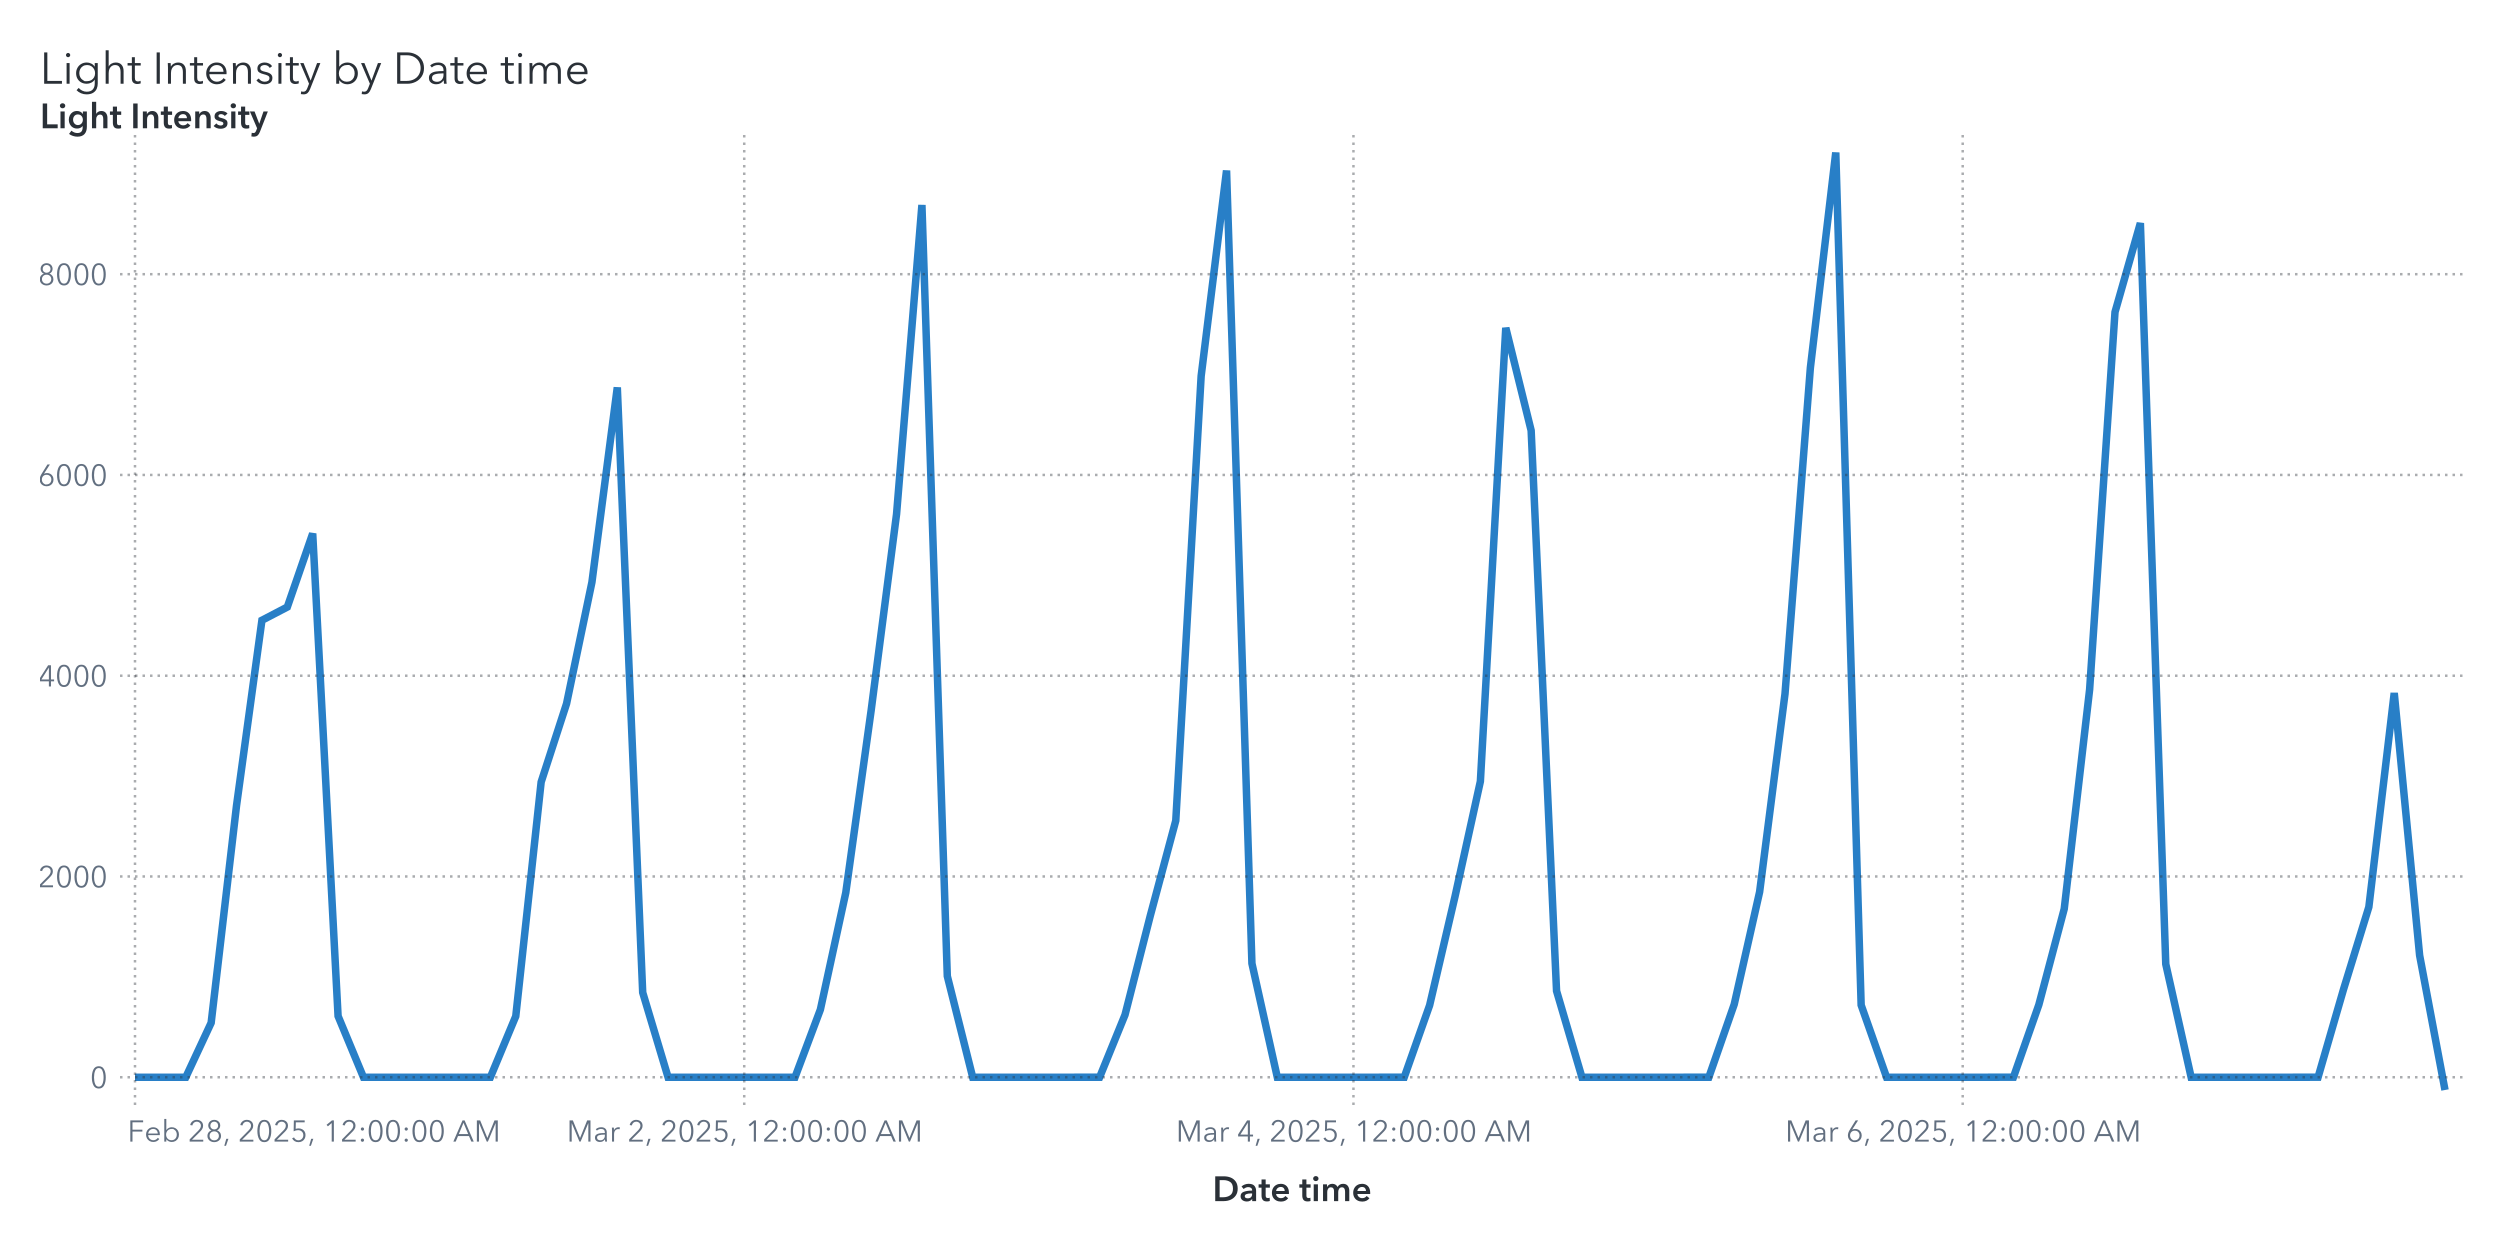
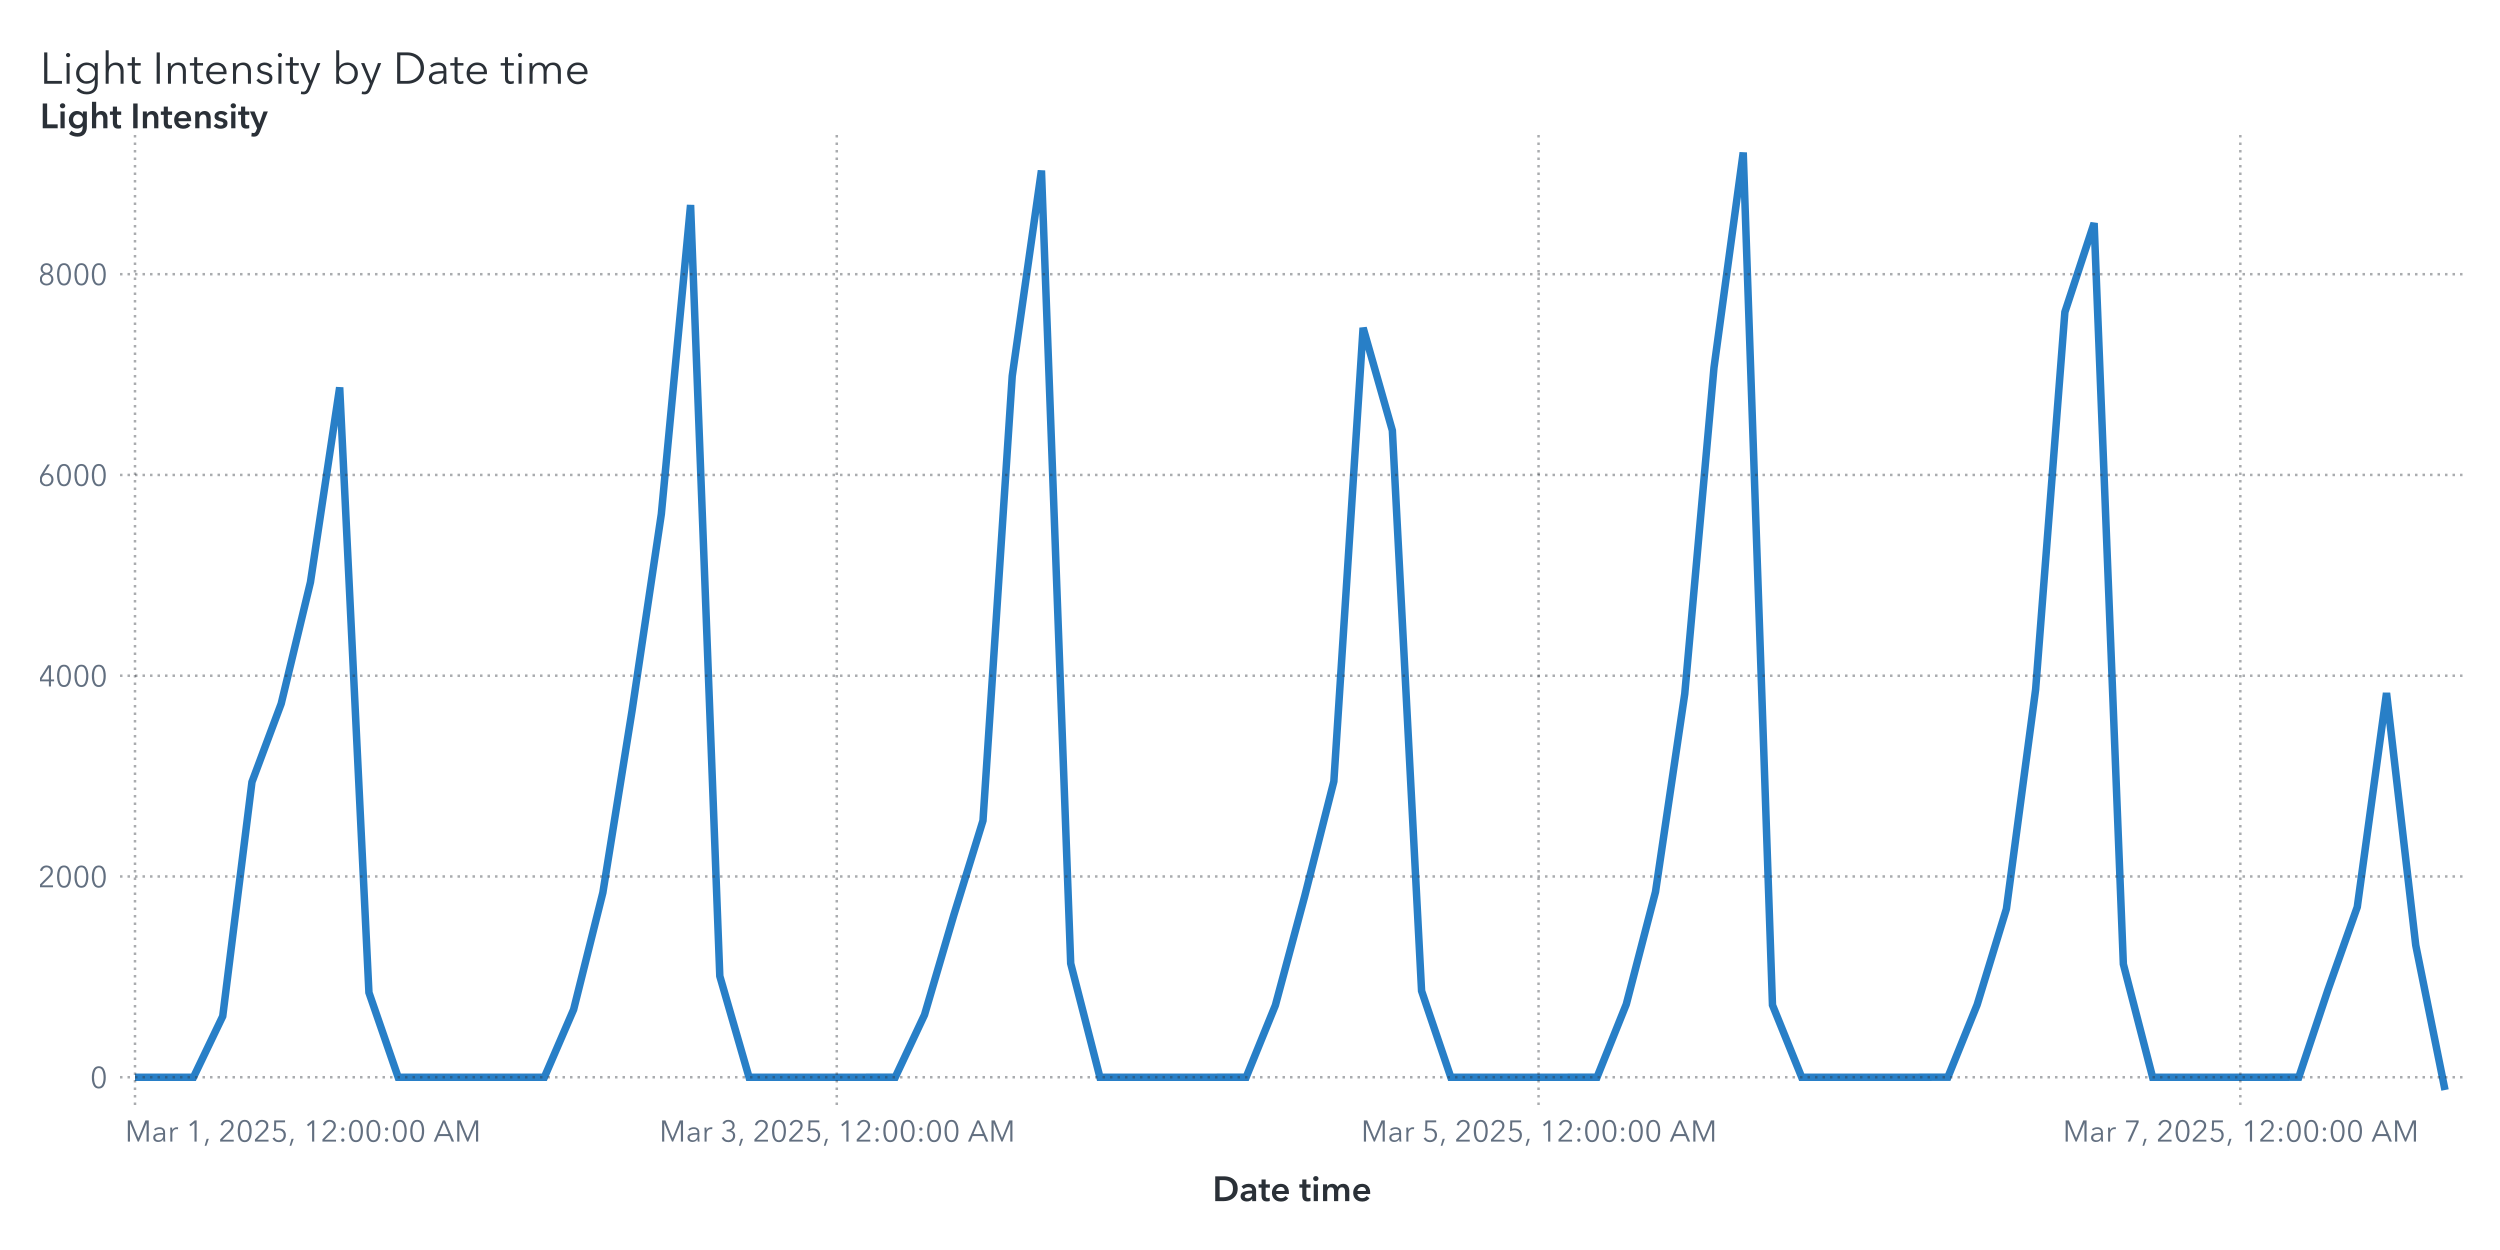
<svg xmlns="http://www.w3.org/2000/svg" xmlns:xlink="http://www.w3.org/1999/xlink" version="1.1" width="1000" height="500" viewBox="0 0 1000 500">
  <rect x="0" y="0" width="1000" height="500" fill="#ffffff">
</rect>
  <g>
    <rect x="0" y="0" rx="5" ry="5" width="1000.0" height="500.0" fill="#ffffff" opacity="0">
</rect>
    <rect x="0" y="0" rx="5" ry="5" width="1000.0" height="500.0" fill="#ffffff" opacity="0">
</rect>
    <rect x="0" y="0" rx="5" ry="5" width="1000.0" height="500.0" fill="#ffffff" opacity="0">
</rect>
    <rect x="0" y="0" rx="5" ry="5" width="1000.0" height="500.0" fill="#ffffff" opacity="0">
</rect>
    <g transform=" translate(16.0 -462.0)">
      <g transform="">
        <g fill="#2a3037" stroke="#2a3037" transform="translate(0 495.5) scale(0.0177 -0.0177)">
          <defs>
            <path id="g76/TT0" d="M166.0 64.0 L496.0 64.0 L496.0 0 L94.0 0 L94.0 708.0 L166.0 708.0 L166.0 64.0Z">
</path>
          </defs>
          <use x="0" y="0" xlink:href="#g76/TT0" />
          <defs>
            <path id="g105/TT0" d="M125.0 600.0Q 106.0,600.0  91.5,614.0 T 77.0,648.0 Q 77.0,668.0  91.5,682.0 T 125.0,696.0 Q 144.0,696.0  158.5,682.0 T 173.0,648.0 Q 173.0,628.0  158.5,614.0 T 125.0,600.0 Z M159.0 0 L91.0 0 L91.0 468.0 L159.0 468.0 L159.0 0Z">
</path>
          </defs>
          <use x="510.0" y="0" xlink:href="#g105/TT0" />
          <defs>
            <path id="g103/TT0" d="M294.0 -180.0Q 389.0,-180.0  433.0,-129.0 T 477.0,4.0  L477.0 92.0 L475.0 92.0Q 449.0,50.0  399.5,25.0 T 298.0,0 Q 226.0,0  171.0,30.5 T 86.0,115.5 T 56.0,238.0 Q 56.0,305.0  86.5,360.0 T 172.0,447.5 T 298.0,480.0 Q 351.0,480.0  399.5,455.5 T 475.0,387.0  L477.0 387.0 L477.0 468.0 L545.0 468.0 L545.0 4.0Q 545.0,-56.0  523.0,-110.5 T 444.0,-202.5 T 291.0,-240.0 Q 227.0,-240.0  167.5,-215.0 T 66.0,-146.0  L115.0 -94.0Q 144.0,-131.0  193.0,-155.5 T 294.0,-180.0 Z M305.0 58.0Q 357.0,58.0  398.0,81.0 T 462.0,145.5 T 485.0,240.0 Q 485.0,289.0  461.5,331.0 T 397.0,398.0 T 305.0,423.0 Q 250.0,423.0  210.0,398.0 T 149.0,331.5 T 128.0,240.0 Q 128.0,190.0  149.0,148.5 T 210.0,82.5 T 250.0,58.0 Z">
</path>
          </defs>
          <use x="760.0" y="0" xlink:href="#g103/TT0" />
          <defs>
            <path id="g104/TT0" d="M319.0 480.0Q 406.0,480.0  451.5,428.0 T 497.0,287.0  L497.0 0 L429.0 0 L429.0 259.0Q 429.0,338.0  400.5,380.5 T 302.0,423.0 Q 264.0,423.0  232.0,402.5 T 180.0,341.0 T 160.0,240.0  L160.0 0 L92.0 0 L92.0 756.0 L160.0 756.0 L160.0 391.0 L162.0 391.0Q 180.0,431.0  224.5,455.5 T 319.0,480.0 Z">
</path>
          </defs>
          <use x="1392.0" y="0" xlink:href="#g104/TT0" />
          <defs>
            <path id="g116/TT0" d="M169.0 411.0 L169.0 138.0Q 169.0,89.0  187.0,70.5 T 239.0,52.0 Q 268.0,52.0  298.0,67.0  L301.0 8.0Q 264.0,-6.0  221.0,-6.0 Q 173.0,-6.0  137.0,22.0 T 101.0,119.0  L101.0 411.0 L4.0 411.0 L4.0 468.0 L101.0 468.0 L101.0 600.0 L169.0 600.0 L169.0 468.0 L301.0 468.0 L301.0 411.0 L169.0 411.0Z">
</path>
          </defs>
          <use x="1975.0" y="0" xlink:href="#g116/TT0" />
          <defs>
            <path id="g73/TT0" d="M166.0 0 L94.0 0 L94.0 708.0 L166.0 708.0 L166.0 0Z">
</path>
          </defs>
          <use x="2542.0" y="0" xlink:href="#g73/TT0" />
          <defs>
            <path id="g110/TT0" d="M155.0 388.0 L157.0 388.0Q 176.0,428.0  221.5,454.0 T 317.0,480.0 Q 404.0,480.0  449.5,428.0 T 495.0,287.0  L495.0 0 L427.0 0 L427.0 259.0Q 427.0,338.0  398.5,380.5 T 300.0,423.0 Q 262.0,423.0  230.0,402.5 T 178.0,341.0 T 158.0,240.0  L158.0 0 L90.0 0 L90.0 365.0Q 90.0,425.0  86.0,468.0  L151.0 468.0Q 155.0,418.0  155.0,388.0 Z">
</path>
          </defs>
          <use x="2802.0" y="0" xlink:href="#g110/TT0" />
          <use x="3383.0" y="0" xlink:href="#g116/TT0" />
          <defs>
            <path id="g101/TT0" d="M515.0 216.0 L127.0 216.0Q 128.0,169.0  150.5,130.5 T 212.0,69.0 T 298.0,46.0 Q 347.0,46.0  387.0,69.5 T 448.0,127.0  L499.0 87.0Q 421.0,-12.0  298.0,-12.0 Q 229.0,-12.0  174.0,20.0 T 87.5,108.0 T 56.0,234.0 Q 56.0,303.0  87.0,359.5 T 172.0,448.0 T 292.0,480.0 Q 363.0,480.0  413.5,449.5 T 490.0,366.0 T 516.0,248.0 Q 516.0,228.0  515.0,216.0 Z M292.0 423.0Q 248.0,423.0  211.5,402.0 T 153.0,345.5 T 128.0,270.0  L447.0 270.0Q 444.0,338.0  403.5,380.5 T 292.0,423.0 Z">
</path>
          </defs>
          <use x="3700.0" y="0" xlink:href="#g101/TT0" />
          <use x="4272.0" y="0" xlink:href="#g110/TT0" />
          <defs>
            <path id="g115/TT0" d="M224.0 423.0Q 183.0,423.0  154.0,404.5 T 125.0,350.0 Q 125.0,318.0  151.0,300.0 T 237.0,270.0 Q 320.0,253.0  359.5,220.0 T 399.0,133.0 Q 399.0,59.0  347.5,23.5 T 223.0,-12.0 Q 167.0,-12.0  118.0,11.0 T 38.0,79.0  L92.0 119.0Q 111.0,87.0  146.5,66.5 T 222.0,46.0 Q 270.0,46.0  301.0,65.5 T 332.0,128.0 Q 332.0,163.0  299.5,182.0 T 194.0,218.0 Q 136.0,232.0  98.0,258.5 T 60.0,344.0 Q 60.0,411.0  108.5,445.5 T 227.0,480.0 Q 277.0,480.0  323.0,457.5 T 391.0,396.0  L339.0 357.0Q 324.0,387.0  293.0,405.0 T 224.0,423.0 Z">
</path>
          </defs>
          <use x="4853.0" y="0" xlink:href="#g115/TT0" />
          <use x="5297.0" y="0" xlink:href="#g105/TT0" />
          <use x="5547.0" y="0" xlink:href="#g116/TT0" />
          <defs>
            <path id="g121/TT0" d="M253.0 73.0 L398.0 468.0 L472.0 468.0 L239.0 -121.0Q 216.0,-180.0  182.5,-210.0 T 92.0,-240.0 Q 61.0,-240.0  31.0,-234.0  L38.0 -172.0Q 62.0,-180.0  88.0,-180.0 Q 121.0,-180.0  141.5,-159.5 T 178.0,-97.0  L216.0 1.0 L16.0 468.0 L92.0 468.0 L251.0 73.0 L253.0 73.0Z">
</path>
          </defs>
          <use x="5864.0" y="0" xlink:href="#g121/TT0" />
          <defs>
            <path id="g98/TT0" d="M160.0 0 L92.0 0 L92.0 756.0 L160.0 756.0 L160.0 387.0 L162.0 387.0Q 191.0,431.0  239.0,455.5 T 339.0,480.0 Q 410.0,480.0  465.5,447.5 T 551.0,359.0 T 581.0,234.0 Q 581.0,165.0  551.0,109.0 T 465.5,20.5 T 339.0,-12.0 Q 287.0,-12.0  239.0,12.0 T 162.0,79.0  L160.0 79.0 L160.0 0Z M332.0 423.0Q 280.0,423.0  239.0,398.0 T 175.0,330.0 T 152.0,234.0 Q 152.0,181.0  175.0,138.0 T 239.0,70.5 T 332.0,46.0 Q 387.0,46.0  427.0,71.0 T 488.0,138.5 T 509.0,234.0 Q 509.0,287.0  488.0,330.0 T 427.0,398.0 T 387.0,423.0 Z">
</path>
          </defs>
          <use x="6602.0" y="0" xlink:href="#g98/TT0" />
          <use x="7239.0" y="0" xlink:href="#g121/TT0" />
          <defs>
            <path id="g68/TT0" d="M329.0 708.0Q 421.0,708.0  507.0,667.5 T 647.0,546.5 T 701.0,354.0 Q 701.0,242.0  647.0,161.5 T 507.0,40.5 T 329.0,0  L94.0 0 L94.0 708.0 L329.0 708.0Z M309.0 64.0Q 411.0,64.0  482.5,105.0 T 589.5,212.0 T 625.0,354.0 Q 625.0,430.0  589.5,496.0 T 482.5,603.0 T 309.0,644.0  L166.0 644.0 L166.0 64.0 L309.0 64.0Z">
</path>
          </defs>
          <use x="7977.0" y="0" xlink:href="#g68/TT0" />
          <defs>
            <path id="g97/TT0" d="M260.0 423.0Q 220.0,423.0  183.0,408.0 T 121.0,368.0  L83.0 413.0Q 113.0,443.0  161.0,461.5 T 267.0,480.0 Q 347.0,480.0  398.0,436.0 T 449.0,310.0  L449.0 105.0Q 449.0,42.0  457.0,0  L396.0 0Q 389.0,40.0  389.0,76.0  L387.0 76.0Q 355.0,30.0  314.5,9.0 T 217.0,-12.0 Q 178.0,-12.0  141.0,2.5 T 79.5,49.0 T 55.0,130.0 Q 55.0,198.0  99.0,232.0 T 212.5,276.5 T 385.0,287.0  L385.0 302.0Q 385.0,362.0  353.0,392.5 T 260.0,423.0 Z M125.0 133.0Q 125.0,87.0  157.0,65.5 T 235.0,44.0 Q 304.0,44.0  344.5,89.0 T 385.0,199.0  L385.0 234.0 L365.0 234.0Q 259.0,234.0  192.0,213.5 T 125.0,133.0 Z">
</path>
          </defs>
          <use x="8734.0" y="0" xlink:href="#g97/TT0" />
          <use x="9268.0" y="0" xlink:href="#g116/TT0" />
          <use x="9585.0" y="0" xlink:href="#g101/TT0" />
          <use x="10407.0" y="0" xlink:href="#g116/TT0" />
          <use x="10724.0" y="0" xlink:href="#g105/TT0" />
          <defs>
            <path id="g109/TT0" d="M311.0 480.0Q 356.0,480.0  395.0,458.0 T 455.0,381.0 Q 479.0,429.0  521.0,454.5 T 619.0,480.0 Q 706.0,480.0  751.5,428.0 T 797.0,287.0  L797.0 0 L729.0 0 L729.0 259.0Q 729.0,423.0  608.0,423.0 Q 540.0,423.0  507.5,372.5 T 475.0,249.0  L475.0 0 L407.0 0 L407.0 273.0Q 407.0,347.0  382.5,385.0 T 294.0,423.0 Q 260.0,423.0  228.5,402.5 T 177.5,340.5 T 158.0,240.0  L158.0 0 L90.0 0 L90.0 365.0Q 90.0,425.0  86.0,468.0  L151.0 468.0Q 155.0,418.0  155.0,388.0  L157.0 388.0Q 178.0,429.0  219.5,454.5 T 311.0,480.0 Z">
</path>
          </defs>
          <use x="10974.0" y="0" xlink:href="#g109/TT0" />
          <use x="11857.0" y="0" xlink:href="#g101/TT0" />
        </g>
        <text x="0" y="495.5" font-size="13.3pt" font-family="Avenir Next for SAS" fill="#2a3037" opacity="0">
Light Intensity by Date time</text>
      </g>
    </g>
    <g transform=" translate(16.0 -16.0)">
      <defs>
        <clipPath id="ClipPath0">
          <rect x="32" y="68" width="939" height="390">
</rect>
        </clipPath>
      </defs>
      <g clip-path="url(#ClipPath0)">
        <defs>
          <clipPath id="ClipPath1">
            <rect x="32" y="70" width="937" height="388">
</rect>
          </clipPath>
        </defs>
        <g clip-path="url(#ClipPath1)">
-           <polyline id="Polyline_6" points="38.0,446.9  48.15,446.9  58.31,446.9  68.46,425.13  78.62,338.16  88.77,264.11  98.92,258.82  109.08,229.41  119.23,422.44  129.38,446.9  139.54,446.9  149.69,446.9  159.85,446.9  170.0,446.9  180.15,446.9  190.31,422.49  200.46,328.81  210.62,297.47  220.77,248.88  230.92,170.96  241.08,413.01  251.23,446.9  261.38,446.9  271.54,446.9  281.69,446.9  291.85,446.9  302.0,446.9  312.15,419.83  322.31,373.07  332.46,300.16  342.62,221.66  352.77,98.0  362.92,406.44  373.08,446.9  383.23,446.9  393.38,446.9  403.54,446.9  413.69,446.9  423.85,446.89  434.0,421.95  444.15,382.15  454.31,344.25  464.46,166.42  474.62,84.21  484.77,401.38  494.92,446.9  505.08,446.9  515.23,446.9  525.38,446.9  535.54,446.9  545.69,446.89  555.85,418.12  566.0,374.61  576.15,328.56  586.31,147.13  596.46,188.2  606.62,412.37  616.77,446.9  626.92,446.9  637.08,446.9  647.23,446.9  657.38,446.9  667.54,446.89  677.69,417.72  687.85,372.75  698.0,293.54  708.15,163.1  718.31,77.0  728.46,418.03  738.62,446.9  748.77,446.9  758.92,446.9  769.08,446.9  779.23,446.9  789.38,446.87  799.54,417.89  809.69,379.56  819.85,291.8  830.0,140.84  840.15,105.24  850.31,401.65  860.46,446.9  870.62,446.9  880.77,446.9  890.92,446.9  901.08,446.9  911.23,446.88  921.38,411.83  931.54,378.8  941.69,293.2  951.85,398.15  962.0,452.0 " fill="none" stroke="#287fc7" stroke-width="3.0">
+           <polyline id="Polyline_6" points="38.0,446.9  49.7,446.9  61.39,446.9  73.09,422.49  84.78,328.81  96.48,297.47  108.18,248.88  119.87,170.96  131.57,413.01  143.27,446.9  154.96,446.9  166.66,446.9  178.35,446.9  190.05,446.9  201.75,446.9  213.44,419.83  225.14,373.07  236.84,300.16  248.53,221.66  260.23,98.0  271.92,406.44  283.62,446.9  295.32,446.9  307.01,446.9  318.71,446.9  330.41,446.9  342.1,446.89  353.8,421.95  365.49,382.15  377.19,344.25  388.89,166.42  400.58,84.21  412.28,401.38  423.97,446.9  435.67,446.9  447.37,446.9  459.06,446.9  470.76,446.9  482.46,446.89  494.15,418.12  505.85,374.61  517.54,328.56  529.24,147.13  540.94,188.2  552.63,412.37  564.33,446.9  576.03,446.9  587.72,446.9  599.42,446.9  611.11,446.9  622.81,446.89  634.51,417.72  646.2,372.75  657.9,293.54  669.59,163.1  681.29,77.0  692.99,418.03  704.68,446.9  716.38,446.9  728.08,446.9  739.77,446.9  751.47,446.9  763.16,446.87  774.86,417.89  786.56,379.56  798.25,291.8  809.95,140.84  821.65,105.24  833.34,401.65  845.04,446.9  856.73,446.9  868.43,446.9  880.13,446.9  891.82,446.9  903.52,446.88  915.22,411.83  926.91,378.8  938.61,293.2  950.3,394.1  962.0,452.0 " fill="none" stroke="#287fc7" stroke-width="3.0">
</polyline>
        </g>
        <path d="M32.0 446.9L969.0 446.9" stroke="#2a3037" stroke-dasharray="1,2" fill="none" opacity="0.4">
</path>
        <path d="M32.0 366.59L969.0 366.59" stroke="#2a3037" stroke-dasharray="1,2" fill="none" opacity="0.4">
</path>
        <path d="M32.0 286.29L969.0 286.29" stroke="#2a3037" stroke-dasharray="1,2" fill="none" opacity="0.4">
</path>
        <path d="M32.0 205.98L969.0 205.98" stroke="#2a3037" stroke-dasharray="1,2" fill="none" opacity="0.4">
</path>
        <path d="M32.0 125.68L969.0 125.68" stroke="#2a3037" stroke-dasharray="1,2" fill="none" opacity="0.4">
</path>
        <path d="M38.0 458.0L38.0 70.0" stroke="#2a3037" stroke-dasharray="1,2" fill="none" opacity="0.4">
</path>
-         <path d="M281.69 458.0L281.69 70.0" stroke="#2a3037" stroke-dasharray="1,2" fill="none" opacity="0.4">
- </path>
-         <path d="M525.38 458.0L525.38 70.0" stroke="#2a3037" stroke-dasharray="1,2" fill="none" opacity="0.4">
- </path>
-         <path d="M769.08 458.0L769.08 70.0" stroke="#2a3037" stroke-dasharray="1,2" fill="none" opacity="0.4">
+         <path d="M318.71 458.0L318.71 70.0" stroke="#2a3037" stroke-dasharray="1,2" fill="none" opacity="0.4">
+ </path>
+         <path d="M599.42 458.0L599.42 70.0" stroke="#2a3037" stroke-dasharray="1,2" fill="none" opacity="0.4">
+ </path>
+         <path d="M880.13 458.0L880.13 70.0" stroke="#2a3037" stroke-dasharray="1,2" fill="none" opacity="0.4">
</path>
      </g>
      <defs>
        <clipPath id="ClipPath2">
          <rect x="0" y="71" width="32" height="387">
</rect>
        </clipPath>
      </defs>
      <g clip-path="url(#ClipPath2)">
        <g fill="#626f80" stroke="#626f80" transform="translate(20.04 451.2) scale(0.012 -0.012)">
          <defs>
            <path id="g48/TT0" d="M522.0 353.0Q 522.0,195.0  467.0,88.5 T 290.0,-18.0 Q 167.0,-18.0  112.5,88.5 T 58.0,353.0 Q 58.0,512.0  112.5,619.0 T 290.0,726.0 Q 412.0,726.0  467.0,618.5 T 522.0,353.0 Z M131.0 353.0Q 131.0,226.0  167.5,135.0 T 290.0,44.0 Q 375.0,44.0  412.0,135.5 T 449.0,353.0 Q 449.0,480.0  412.0,572.5 T 290.0,665.0 Q 204.0,665.0  167.5,573.0 T 131.0,353.0 Z">
</path>
          </defs>
          <use x="0" y="0" xlink:href="#g48/TT0" />
        </g>
-         <text id="Text_100" x="27.0" y="451.2" font-size="9.0pt" font-family="Avenir Next for SAS" fill="#626f80" text-anchor="end" opacity="0">
+         <text id="Text_88" x="27.0" y="451.2" font-size="9.0pt" font-family="Avenir Next for SAS" fill="#626f80" text-anchor="end" opacity="0">
0</text>
        <g fill="#626f80" stroke="#626f80" transform="translate(-0.84 370.9) scale(0.012 -0.012)">
          <defs>
            <path id="g50/TT0" d="M51.0 0 L51.0 75.0 L341.0 368.0Q 380.0,408.0  403.0,447.0 T 426.0,530.0 Q 426.0,590.0  385.5,627.5 T 286.0,665.0 Q 230.0,665.0  191.0,630.0 T 140.0,539.0  L69.0 553.0Q 84.0,629.0  144.0,677.5 T 286.0,726.0 Q 344.0,726.0  392.5,703.5 T 470.0,637.0 T 499.0,531.0 Q 499.0,469.0  470.0,421.5 T 384.0,317.0  L129.0 64.0 L504.0 64.0 L504.0 0 L51.0 0Z">
</path>
          </defs>
          <use x="0" y="0" xlink:href="#g50/TT0" />
          <use x="580.0" y="0" xlink:href="#g48/TT0" />
          <use x="1160.0" y="0" xlink:href="#g48/TT0" />
          <use x="1740.0" y="0" xlink:href="#g48/TT0" />
        </g>
-         <text id="Text_101" x="27.0" y="370.9" font-size="9.0pt" font-family="Avenir Next for SAS" fill="#626f80" text-anchor="end" opacity="0">
+         <text id="Text_89" x="27.0" y="370.9" font-size="9.0pt" font-family="Avenir Next for SAS" fill="#626f80" text-anchor="end" opacity="0">
2000</text>
        <g fill="#626f80" stroke="#626f80" transform="translate(-0.84 290.59) scale(0.012 -0.012)">
          <defs>
            <path id="g52/TT0" d="M436.0 234.0 L540.0 234.0 L540.0 171.0 L436.0 171.0 L436.0 0 L366.0 0 L366.0 171.0 L42.0 171.0 L42.0 241.0 L342.0 708.0 L436.0 708.0 L436.0 234.0Z M366.0 627.0 L364.0 627.0 L117.0 234.0 L366.0 234.0 L366.0 627.0Z">
</path>
          </defs>
          <use x="0" y="0" xlink:href="#g52/TT0" />
          <use x="580.0" y="0" xlink:href="#g48/TT0" />
          <use x="1160.0" y="0" xlink:href="#g48/TT0" />
          <use x="1740.0" y="0" xlink:href="#g48/TT0" />
        </g>
-         <text id="Text_102" x="27.0" y="290.59" font-size="9.0pt" font-family="Avenir Next for SAS" fill="#626f80" text-anchor="end" opacity="0">
+         <text id="Text_90" x="27.0" y="290.59" font-size="9.0pt" font-family="Avenir Next for SAS" fill="#626f80" text-anchor="end" opacity="0">
4000</text>
        <g fill="#626f80" stroke="#626f80" transform="translate(-0.84 210.29) scale(0.012 -0.012)">
          <defs>
            <path id="g54/TT0" d="M203.0 397.0Q 218.0,409.0  247.0,416.0 T 304.0,423.0 Q 365.0,423.0  414.5,395.5 T 492.0,318.0 T 520.0,205.0 Q 520.0,140.0  490.5,89.5 T 408.5,10.5 T 290.0,-18.0 Q 224.0,-18.0  171.5,10.5 T 89.5,89.5 T 60.0,205.0 Q 60.0,255.0  77.0,301.5 T 124.0,397.0  L317.0 708.0 L400.0 708.0 L201.0 399.0 L203.0 397.0Z M290.0 43.0Q 336.0,43.0  372.0,64.0 T 428.0,122.0 T 448.0,205.0 Q 448.0,275.0  405.0,320.0 T 290.0,365.0 Q 218.0,365.0  175.0,320.0 T 132.0,205.0 Q 132.0,159.0  152.0,122.0 T 208.0,64.0 T 244.0,43.0 Z">
</path>
          </defs>
          <use x="0" y="0" xlink:href="#g54/TT0" />
          <use x="580.0" y="0" xlink:href="#g48/TT0" />
          <use x="1160.0" y="0" xlink:href="#g48/TT0" />
          <use x="1740.0" y="0" xlink:href="#g48/TT0" />
        </g>
-         <text id="Text_103" x="27.0" y="210.29" font-size="9.0pt" font-family="Avenir Next for SAS" fill="#626f80" text-anchor="end" opacity="0">
+         <text id="Text_91" x="27.0" y="210.29" font-size="9.0pt" font-family="Avenir Next for SAS" fill="#626f80" text-anchor="end" opacity="0">
6000</text>
        <g fill="#626f80" stroke="#626f80" transform="translate(-0.84 129.98) scale(0.012 -0.012)">
          <defs>
            <path id="g56/TT0" d="M517.0 186.0Q 517.0,126.0  486.0,79.5 T 403.0,7.5 T 290.0,-18.0 Q 229.0,-18.0  177.0,7.5 T 94.0,79.5 T 63.0,186.0 Q 63.0,256.0  100.5,306.5 T 197.0,375.0  L197.0 377.0Q 150.0,393.0  120.0,437.5 T 90.0,537.0 Q 90.0,593.0  117.0,636.0 T 190.0,702.5 T 290.0,726.0 Q 344.0,726.0  390.0,702.5 T 463.0,636.0 T 490.0,537.0 Q 490.0,482.0  460.0,437.5 T 383.0,377.0  L383.0 375.0Q 442.0,358.0  479.5,307.0 T 517.0,186.0 Z M290.0 406.0Q 345.0,406.0  382.5,442.0 T 420.0,533.0 Q 420.0,590.0  383.0,627.5 T 290.0,665.0 Q 234.0,665.0  197.0,627.5 T 160.0,533.0 Q 160.0,478.0  197.5,442.0 T 290.0,406.0 Z M290.0 43.0Q 359.0,43.0  402.0,86.0 T 445.0,194.0 Q 445.0,258.0  402.0,300.0 T 290.0,342.0 Q 221.0,342.0  178.0,300.0 T 135.0,194.0 Q 135.0,129.0  178.0,86.0 T 290.0,43.0 Z">
</path>
          </defs>
          <use x="0" y="0" xlink:href="#g56/TT0" />
          <use x="580.0" y="0" xlink:href="#g48/TT0" />
          <use x="1160.0" y="0" xlink:href="#g48/TT0" />
          <use x="1740.0" y="0" xlink:href="#g48/TT0" />
        </g>
-         <text id="Text_104" x="27.0" y="129.98" font-size="9.0pt" font-family="Avenir Next for SAS" fill="#626f80" text-anchor="end" opacity="0">
+         <text id="Text_92" x="27.0" y="129.98" font-size="9.0pt" font-family="Avenir Next for SAS" fill="#626f80" text-anchor="end" opacity="0">
8000</text>
      </g>
      <g fill="#2a3037" stroke="#2a3037" transform="translate(0 67.31) scale(0.014 -0.014)">
        <defs>
          <path id="g76/TT1" d="M78.0 708.0 L204.0 708.0 L204.0 112.0 L505.0 112.0 L505.0 0 L78.0 0 L78.0 708.0Z">
</path>
        </defs>
        <use x="0" y="0" xlink:href="#g76/TT1" />
        <defs>
          <path id="g105/TT1" d="M133.0 715.0Q 166.0,715.0  188.5,694.5 T 211.0,643.0 Q 211.0,612.0  188.5,591.5 T 133.0,571.0 Q 101.0,571.0  79.0,592.5 T 57.0,643.0 Q 57.0,672.0  79.0,693.5 T 133.0,715.0 Z M74.0 480.0 L194.0 480.0 L194.0 0 L74.0 0 L74.0 480.0Z">
</path>
        </defs>
        <use x="511.0" y="0" xlink:href="#g105/TT1" />
        <defs>
          <path id="g103/TT1" d="M560.0 43.0Q 560.0,-91.0  492.5,-165.5 T 289.0,-240.0 Q 228.0,-240.0  162.0,-219.0 T 51.0,-161.0  L120.0 -68.0Q 154.0,-101.0  198.5,-118.5 T 288.0,-136.0 Q 370.0,-136.0  405.0,-92.5 T 440.0,29.0  L440.0 64.0 L438.0 64.0Q 412.0,29.0  371.5,10.5 T 281.0,-8.0 Q 211.0,-8.0  157.0,25.5 T 73.5,116.5 T 44.0,242.0 Q 44.0,312.0  73.0,369.5 T 155.0,460.5 T 279.0,494.0 Q 331.0,494.0  375.0,472.0 T 444.0,408.0  L446.0 408.0 L446.0 480.0 L560.0 480.0 L560.0 43.0Z M166.0 243.0Q 166.0,204.0  182.5,169.0 T 230.5,112.5 T 303.0,91.0 Q 346.0,91.0  378.5,112.0 T 428.5,168.0 T 446.0,243.0 Q 446.0,285.0  428.5,320.0 T 378.5,375.5 T 304.0,396.0 Q 241.0,396.0  203.5,352.5 T 166.0,243.0 Z">
</path>
        </defs>
        <use x="779.0" y="0" xlink:href="#g103/TT1" />
        <defs>
          <path id="g104/TT1" d="M516.0 300.0 L516.0 0 L396.0 0 L396.0 264.0Q 396.0,391.0  307.0,391.0 Q 253.0,391.0  223.5,352.5 T 194.0,262.0  L194.0 0 L74.0 0 L74.0 756.0 L194.0 756.0 L194.0 413.0 L196.0 413.0Q 212.0,446.0  250.5,470.0 T 339.0,494.0 Q 427.0,494.0  471.5,437.5 T 516.0,300.0 Z">
</path>
        </defs>
        <use x="1411.0" y="0" xlink:href="#g104/TT1" />
        <defs>
          <path id="g116/TT1" d="M3.0 480.0 L87.0 480.0 L87.0 619.0 L205.0 619.0 L205.0 480.0 L325.0 480.0 L325.0 384.0 L205.0 384.0 L205.0 161.0Q 205.0,125.0  218.0,106.0 T 268.0,87.0 Q 299.0,87.0  319.0,97.0  L323.0 3.0Q 289.0,-10.0  243.0,-10.0 Q 155.0,-10.0  121.0,35.5 T 87.0,160.0  L87.0 384.0 L3.0 384.0 L3.0 480.0Z">
</path>
        </defs>
        <use x="1995.0" y="0" xlink:href="#g116/TT1" />
        <defs>
          <path id="g73/TT1" d="M78.0 708.0 L204.0 708.0 L204.0 0 L78.0 0 L78.0 708.0Z">
</path>
        </defs>
        <use x="2585.0" y="0" xlink:href="#g73/TT1" />
        <defs>
          <path id="g110/TT1" d="M186.0 480.0 L186.0 403.0 L188.0 403.0Q 205.0,441.0  245.5,467.5 T 337.0,494.0 Q 425.0,494.0  469.5,437.5 T 514.0,300.0  L514.0 0 L394.0 0 L394.0 266.0Q 394.0,394.0  304.0,394.0 Q 250.0,394.0  221.0,355.5 T 192.0,264.0  L192.0 0 L72.0 0 L72.0 480.0 L186.0 480.0Z">
</path>
        </defs>
        <use x="2867.0" y="0" xlink:href="#g110/TT1" />
        <use x="3449.0" y="0" xlink:href="#g116/TT1" />
        <defs>
          <path id="g101/TT1" d="M529.0 202.0 L164.0 202.0Q 168.0,152.0  208.0,118.0 T 301.0,84.0 Q 384.0,84.0  428.0,146.0  L508.0 82.0Q 437.0,-14.0  302.0,-14.0 Q 228.0,-14.0  169.5,16.5 T 77.5,104.0 T 44.0,237.0 Q 44.0,313.0  77.0,371.5 T 168.0,462.0 T 298.0,494.0 Q 402.0,494.0  466.0,427.0 T 530.0,234.0 Q 530.0,213.0  529.0,202.0 Z M297.0 404.0Q 244.0,404.0  206.0,371.0 T 164.0,288.0  L410.0 288.0Q 410.0,338.0  381.0,371.0 T 297.0,404.0 Z">
</path>
        </defs>
        <use x="3789.0" y="0" xlink:href="#g101/TT1" />
        <use x="4363.0" y="0" xlink:href="#g110/TT1" />
        <defs>
          <path id="g115/TT1" d="M230.0 404.0Q 198.0,404.0  175.5,391.0 T 153.0,352.0 Q 153.0,327.0  176.0,315.0 T 257.0,289.0 Q 325.0,273.0  368.5,241.0 T 412.0,146.0 Q 412.0,64.0  355.5,25.0 T 212.0,-14.0 Q 155.0,-14.0  102.0,7.0 T 15.0,65.0  L94.0 139.0Q 114.0,112.0  146.5,95.5 T 217.0,79.0 Q 248.0,79.0  271.0,93.0 T 294.0,136.0 Q 294.0,164.0  269.5,177.5 T 184.0,205.0 Q 119.0,221.0  80.5,250.5 T 42.0,341.0 Q 42.0,416.0  98.0,455.0 T 233.0,494.0 Q 287.0,494.0  336.0,475.0 T 413.0,421.0  L335.0 352.0Q 318.0,374.0  290.0,389.0 T 230.0,404.0 Z">
</path>
        </defs>
        <use x="4945.0" y="0" xlink:href="#g115/TT1" />
        <use x="5389.0" y="0" xlink:href="#g105/TT1" />
        <use x="5657.0" y="0" xlink:href="#g116/TT1" />
        <defs>
          <path id="g121/TT1" d="M133.0 480.0 L267.0 131.0 L269.0 131.0 L388.0 480.0 L513.0 480.0 L286.0 -103.0Q 258.0,-174.0  218.5,-207.0 T 104.0,-240.0 Q 71.0,-240.0  42.0,-233.0  L52.0 -129.0Q 74.0,-136.0  97.0,-136.0 Q 133.0,-136.0  149.0,-119.5 T 182.0,-61.0  L206.0 0 L0 480.0 L133.0 480.0Z">
</path>
        </defs>
        <use x="5997.0" y="0" xlink:href="#g121/TT1" />
      </g>
-       <text id="Text_105" x="0" y="67.31" font-size="10.5pt" font-family="Avenir Next for SAS" font-weight="bold" fill="#2a3037" text-anchor="start" opacity="0">
+       <text id="Text_93" x="0" y="67.31" font-size="10.5pt" font-family="Avenir Next for SAS" font-weight="bold" fill="#2a3037" text-anchor="start" opacity="0">
Light Intensity</text>
      <defs>
        <clipPath id="ClipPath3">
          <rect x="32" y="458" width="936" height="42">
</rect>
        </clipPath>
      </defs>
      <g clip-path="url(#ClipPath3)">
-         <g fill="#626f80" stroke="#626f80" transform="translate(35.0 472.65) scale(0.012 -0.012)">
-           <defs>
-             <path id="g70/TT0" d="M166.0 0 L94.0 0 L94.0 708.0 L521.0 708.0 L521.0 644.0 L166.0 644.0 L166.0 398.0 L496.0 398.0 L496.0 335.0 L166.0 335.0 L166.0 0Z">
- </path>
-           </defs>
-           <use x="0" y="0" xlink:href="#g70/TT0" />
-           <use x="562.0" y="0" xlink:href="#g101/TT0" />
-           <use x="1134.0" y="0" xlink:href="#g98/TT0" />
-           <use x="2021.0" y="0" xlink:href="#g50/TT0" />
-           <use x="2601.0" y="0" xlink:href="#g56/TT0" />
-           <defs>
-             <path id="g44/TT0" d="M102.0 -140.0 L45.0 -140.0 L112.0 95.0 L183.0 95.0 L102.0 -140.0Z">
- </path>
-           </defs>
-           <use x="3181.0" y="0" xlink:href="#g44/TT0" />
-           <use x="3691.0" y="0" xlink:href="#g50/TT0" />
-           <use x="4271.0" y="0" xlink:href="#g48/TT0" />
-           <use x="4851.0" y="0" xlink:href="#g50/TT0" />
-           <defs>
-             <path id="g53/TT0" d="M180.0 644.0 L175.0 425.0Q 219.0,441.0  273.0,441.0 Q 339.0,441.0  391.5,413.0 T 473.5,334.5 T 503.0,219.0 Q 503.0,151.0  473.5,97.0 T 390.5,12.5 T 268.0,-18.0 Q 194.0,-18.0  140.0,16.0 T 56.0,111.0  L121.0 140.0Q 140.0,96.0  179.0,70.0 T 264.0,44.0 Q 311.0,44.0  349.0,66.0 T 408.5,126.5 T 430.0,212.0 Q 430.0,289.0  380.5,335.5 T 254.0,382.0 Q 180.0,382.0  107.0,343.0  L114.0 708.0 L475.0 708.0 L475.0 644.0 L180.0 644.0Z">
- </path>
-           </defs>
-           <use x="5431.0" y="0" xlink:href="#g53/TT0" />
-           <use x="6011.0" y="0" xlink:href="#g44/TT0" />
-           <defs>
-             <path id="g49/TT0" d="M358.0 0 L286.0 0 L286.0 619.0 L158.0 510.0 L114.0 560.0 L294.0 708.0 L358.0 708.0 L358.0 0Z">
- </path>
-           </defs>
-           <use x="6521.0" y="0" xlink:href="#g49/TT0" />
-           <use x="7101.0" y="0" xlink:href="#g50/TT0" />
-           <defs>
-             <path id="g58/TT0" d="M150.0 366.0Q 127.0,366.0  111.5,382.0 T 96.0,420.0 Q 96.0,442.0  111.5,458.0 T 150.0,474.0 Q 173.0,474.0  188.5,458.0 T 204.0,420.0 Q 204.0,398.0  188.5,382.0 T 150.0,366.0 Z M150.0 -6.0Q 127.0,-6.0  111.5,10.0 T 96.0,48.0 Q 96.0,70.0  111.5,86.0 T 150.0,102.0 Q 173.0,102.0  188.5,86.0 T 204.0,48.0 Q 204.0,26.0  188.5,10.0 T 150.0,-6.0 Z">
- </path>
-           </defs>
-           <use x="7681.0" y="0" xlink:href="#g58/TT0" />
-           <use x="7981.0" y="0" xlink:href="#g48/TT0" />
-           <use x="8561.0" y="0" xlink:href="#g48/TT0" />
-           <use x="9141.0" y="0" xlink:href="#g58/TT0" />
-           <use x="9441.0" y="0" xlink:href="#g48/TT0" />
-           <use x="10021.0" y="0" xlink:href="#g48/TT0" />
-           <defs>
-             <path id="g65/TT0" d="M89.0 0 L10.0 0 L316.0 708.0 L386.0 708.0 L690.0 0 L610.0 0 L532.0 186.0 L166.0 186.0 L89.0 0Z M193.0 252.0 L505.0 252.0 L349.0 628.0 L193.0 252.0Z">
- </path>
-           </defs>
-           <use x="10851.0" y="0" xlink:href="#g65/TT0" />
+         <g fill="#626f80" stroke="#626f80" transform="translate(34.0 472.65) scale(0.012 -0.012)">
          <defs>
            <path id="g77/TT0" d="M444.0 122.0 L445.0 122.0 L682.0 708.0 L792.0 708.0 L792.0 0 L720.0 0 L720.0 615.0 L718.0 615.0 L462.0 0 L424.0 0 L168.0 615.0 L166.0 615.0 L166.0 0 L94.0 0 L94.0 708.0 L204.0 708.0 L444.0 122.0Z">
</path>
          </defs>
-           <use x="11551.0" y="0" xlink:href="#g77/TT0" />
-         </g>
-         <text id="Text_107" x="109.0" y="472.65" font-size="9.0pt" font-family="Avenir Next for SAS" fill="#626f80" text-anchor="middle" opacity="0">
- Feb 28, 2025, 12:00:00 AM</text>
-         <g fill="#626f80" stroke="#626f80" transform="translate(210.69 472.65) scale(0.012 -0.012)">
          <use x="0" y="0" xlink:href="#g77/TT0" />
          <use x="886.0" y="0" xlink:href="#g97/TT0" />
          <defs>
            <path id="g114/TT0" d="M86.0 468.0 L151.0 468.0Q 155.0,418.0  155.0,388.0  L157.0 388.0Q 177.0,429.0  217.5,454.5 T 307.0,480.0 Q 334.0,480.0  352.0,475.0  L343.0 411.0Q 337.0,413.0  322.5,415.0 T 295.0,417.0 Q 236.0,417.0  197.0,372.5 T 158.0,240.0  L158.0 0 L90.0 0 L90.0 365.0Q 90.0,425.0  86.0,468.0 Z">
</path>
          </defs>
          <use x="1420.0" y="0" xlink:href="#g114/TT0" />
-           <use x="2030.0" y="0" xlink:href="#g50/TT0" />
+           <defs>
+             <path id="g49/TT0" d="M358.0 0 L286.0 0 L286.0 619.0 L158.0 510.0 L114.0 560.0 L294.0 708.0 L358.0 708.0 L358.0 0Z">
+ </path>
+           </defs>
+           <use x="2030.0" y="0" xlink:href="#g49/TT0" />
+           <defs>
+             <path id="g44/TT0" d="M102.0 -140.0 L45.0 -140.0 L112.0 95.0 L183.0 95.0 L102.0 -140.0Z">
+ </path>
+           </defs>
+           <use x="2610.0" y="0" xlink:href="#g44/TT0" />
+           <use x="3120.0" y="0" xlink:href="#g50/TT0" />
+           <use x="3700.0" y="0" xlink:href="#g48/TT0" />
+           <use x="4280.0" y="0" xlink:href="#g50/TT0" />
+           <defs>
+             <path id="g53/TT0" d="M180.0 644.0 L175.0 425.0Q 219.0,441.0  273.0,441.0 Q 339.0,441.0  391.5,413.0 T 473.5,334.5 T 503.0,219.0 Q 503.0,151.0  473.5,97.0 T 390.5,12.5 T 268.0,-18.0 Q 194.0,-18.0  140.0,16.0 T 56.0,111.0  L121.0 140.0Q 140.0,96.0  179.0,70.0 T 264.0,44.0 Q 311.0,44.0  349.0,66.0 T 408.5,126.5 T 430.0,212.0 Q 430.0,289.0  380.5,335.5 T 254.0,382.0 Q 180.0,382.0  107.0,343.0  L114.0 708.0 L475.0 708.0 L475.0 644.0 L180.0 644.0Z">
+ </path>
+           </defs>
+           <use x="4860.0" y="0" xlink:href="#g53/TT0" />
+           <use x="5440.0" y="0" xlink:href="#g44/TT0" />
+           <use x="5950.0" y="0" xlink:href="#g49/TT0" />
+           <use x="6530.0" y="0" xlink:href="#g50/TT0" />
+           <defs>
+             <path id="g58/TT0" d="M150.0 366.0Q 127.0,366.0  111.5,382.0 T 96.0,420.0 Q 96.0,442.0  111.5,458.0 T 150.0,474.0 Q 173.0,474.0  188.5,458.0 T 204.0,420.0 Q 204.0,398.0  188.5,382.0 T 150.0,366.0 Z M150.0 -6.0Q 127.0,-6.0  111.5,10.0 T 96.0,48.0 Q 96.0,70.0  111.5,86.0 T 150.0,102.0 Q 173.0,102.0  188.5,86.0 T 204.0,48.0 Q 204.0,26.0  188.5,10.0 T 150.0,-6.0 Z">
+ </path>
+           </defs>
+           <use x="7110.0" y="0" xlink:href="#g58/TT0" />
+           <use x="7410.0" y="0" xlink:href="#g48/TT0" />
+           <use x="7990.0" y="0" xlink:href="#g48/TT0" />
+           <use x="8570.0" y="0" xlink:href="#g58/TT0" />
+           <use x="8870.0" y="0" xlink:href="#g48/TT0" />
+           <use x="9450.0" y="0" xlink:href="#g48/TT0" />
+           <defs>
+             <path id="g65/TT0" d="M89.0 0 L10.0 0 L316.0 708.0 L386.0 708.0 L690.0 0 L610.0 0 L532.0 186.0 L166.0 186.0 L89.0 0Z M193.0 252.0 L505.0 252.0 L349.0 628.0 L193.0 252.0Z">
+ </path>
+           </defs>
+           <use x="10280.0" y="0" xlink:href="#g65/TT0" />
+           <use x="10980.0" y="0" xlink:href="#g77/TT0" />
+         </g>
+         <text id="Text_95" x="105.0" y="472.65" font-size="9.0pt" font-family="Avenir Next for SAS" fill="#626f80" text-anchor="middle" opacity="0">
+ Mar 1, 2025, 12:00:00 AM</text>
+         <g fill="#626f80" stroke="#626f80" transform="translate(247.71 472.65) scale(0.012 -0.012)">
+           <use x="0" y="0" xlink:href="#g77/TT0" />
+           <use x="886.0" y="0" xlink:href="#g97/TT0" />
+           <use x="1420.0" y="0" xlink:href="#g114/TT0" />
+           <defs>
+             <path id="g51/TT0" d="M245.0 402.0Q 319.0,402.0  364.5,433.5 T 410.0,532.0 Q 410.0,590.0  369.0,627.5 T 270.0,665.0 Q 226.0,665.0  191.0,643.5 T 135.0,582.0  L74.0 614.0Q 106.0,670.0  157.0,698.0 T 274.0,726.0 Q 331.0,726.0  378.0,703.5 T 453.0,638.0 T 481.0,536.0 Q 481.0,475.0  446.5,432.0 T 358.0,374.0  L358.0 372.0Q 421.0,359.0  461.0,312.0 T 501.0,196.0 Q 501.0,131.0  470.0,82.5 T 387.0,8.0 T 273.0,-18.0 Q 196.0,-18.0  137.5,19.5 T 49.0,127.0  L117.0 152.0Q 135.0,102.0  177.0,73.0 T 273.0,44.0 Q 314.0,44.0  350.0,62.5 T 407.5,115.5 T 429.0,196.0 Q 429.0,271.0  376.0,305.5 T 245.0,340.0  L214.0 340.0 L214.0 402.0 L245.0 402.0Z">
+ </path>
+           </defs>
+           <use x="2030.0" y="0" xlink:href="#g51/TT0" />
          <use x="2610.0" y="0" xlink:href="#g44/TT0" />
          <use x="3120.0" y="0" xlink:href="#g50/TT0" />
          <use x="3700.0" y="0" xlink:href="#g48/TT0" />
          <use x="4280.0" y="0" xlink:href="#g50/TT0" />
          <use x="4860.0" y="0" xlink:href="#g53/TT0" />
          <use x="5440.0" y="0" xlink:href="#g44/TT0" />
          <use x="5950.0" y="0" xlink:href="#g49/TT0" />
          <use x="6530.0" y="0" xlink:href="#g50/TT0" />
          <use x="7110.0" y="0" xlink:href="#g58/TT0" />
          <use x="7410.0" y="0" xlink:href="#g48/TT0" />
          <use x="7990.0" y="0" xlink:href="#g48/TT0" />
          <use x="8570.0" y="0" xlink:href="#g58/TT0" />
          <use x="8870.0" y="0" xlink:href="#g48/TT0" />
          <use x="9450.0" y="0" xlink:href="#g48/TT0" />
          <use x="10280.0" y="0" xlink:href="#g65/TT0" />
          <use x="10980.0" y="0" xlink:href="#g77/TT0" />
        </g>
-         <text id="Text_108" x="281.69" y="472.65" font-size="9.0pt" font-family="Avenir Next for SAS" fill="#626f80" text-anchor="middle" opacity="0">
- Mar 2, 2025, 12:00:00 AM</text>
-         <g fill="#626f80" stroke="#626f80" transform="translate(454.38 472.65) scale(0.012 -0.012)">
+         <text id="Text_96" x="318.71" y="472.65" font-size="9.0pt" font-family="Avenir Next for SAS" fill="#626f80" text-anchor="middle" opacity="0">
+ Mar 3, 2025, 12:00:00 AM</text>
+         <g fill="#626f80" stroke="#626f80" transform="translate(528.42 472.65) scale(0.012 -0.012)">
          <use x="0" y="0" xlink:href="#g77/TT0" />
          <use x="886.0" y="0" xlink:href="#g97/TT0" />
          <use x="1420.0" y="0" xlink:href="#g114/TT0" />
-           <use x="2030.0" y="0" xlink:href="#g52/TT0" />
+           <use x="2030.0" y="0" xlink:href="#g53/TT0" />
          <use x="2610.0" y="0" xlink:href="#g44/TT0" />
          <use x="3120.0" y="0" xlink:href="#g50/TT0" />
          <use x="3700.0" y="0" xlink:href="#g48/TT0" />
          <use x="4280.0" y="0" xlink:href="#g50/TT0" />
          <use x="4860.0" y="0" xlink:href="#g53/TT0" />
          <use x="5440.0" y="0" xlink:href="#g44/TT0" />
          <use x="5950.0" y="0" xlink:href="#g49/TT0" />
          <use x="6530.0" y="0" xlink:href="#g50/TT0" />
          <use x="7110.0" y="0" xlink:href="#g58/TT0" />
          <use x="7410.0" y="0" xlink:href="#g48/TT0" />
          <use x="7990.0" y="0" xlink:href="#g48/TT0" />
          <use x="8570.0" y="0" xlink:href="#g58/TT0" />
          <use x="8870.0" y="0" xlink:href="#g48/TT0" />
          <use x="9450.0" y="0" xlink:href="#g48/TT0" />
          <use x="10280.0" y="0" xlink:href="#g65/TT0" />
          <use x="10980.0" y="0" xlink:href="#g77/TT0" />
        </g>
-         <text id="Text_109" x="525.38" y="472.65" font-size="9.0pt" font-family="Avenir Next for SAS" fill="#626f80" text-anchor="middle" opacity="0">
- Mar 4, 2025, 12:00:00 AM</text>
-         <g fill="#626f80" stroke="#626f80" transform="translate(698.08 472.65) scale(0.012 -0.012)">
+         <text id="Text_97" x="599.42" y="472.65" font-size="9.0pt" font-family="Avenir Next for SAS" fill="#626f80" text-anchor="middle" opacity="0">
+ Mar 5, 2025, 12:00:00 AM</text>
+         <g fill="#626f80" stroke="#626f80" transform="translate(809.13 472.65) scale(0.012 -0.012)">
          <use x="0" y="0" xlink:href="#g77/TT0" />
          <use x="886.0" y="0" xlink:href="#g97/TT0" />
          <use x="1420.0" y="0" xlink:href="#g114/TT0" />
-           <use x="2030.0" y="0" xlink:href="#g54/TT0" />
+           <defs>
+             <path id="g55/TT0" d="M498.0 642.0 L213.0 0 L132.0 0 L425.0 644.0 L78.0 644.0 L78.0 708.0 L498.0 708.0 L498.0 642.0Z">
+ </path>
+           </defs>
+           <use x="2030.0" y="0" xlink:href="#g55/TT0" />
          <use x="2610.0" y="0" xlink:href="#g44/TT0" />
          <use x="3120.0" y="0" xlink:href="#g50/TT0" />
          <use x="3700.0" y="0" xlink:href="#g48/TT0" />
          <use x="4280.0" y="0" xlink:href="#g50/TT0" />
          <use x="4860.0" y="0" xlink:href="#g53/TT0" />
          <use x="5440.0" y="0" xlink:href="#g44/TT0" />
          <use x="5950.0" y="0" xlink:href="#g49/TT0" />
          <use x="6530.0" y="0" xlink:href="#g50/TT0" />
          <use x="7110.0" y="0" xlink:href="#g58/TT0" />
          <use x="7410.0" y="0" xlink:href="#g48/TT0" />
          <use x="7990.0" y="0" xlink:href="#g48/TT0" />
          <use x="8570.0" y="0" xlink:href="#g58/TT0" />
          <use x="8870.0" y="0" xlink:href="#g48/TT0" />
          <use x="9450.0" y="0" xlink:href="#g48/TT0" />
          <use x="10280.0" y="0" xlink:href="#g65/TT0" />
          <use x="10980.0" y="0" xlink:href="#g77/TT0" />
        </g>
-         <text id="Text_110" x="769.08" y="472.65" font-size="9.0pt" font-family="Avenir Next for SAS" fill="#626f80" text-anchor="middle" opacity="0">
- Mar 6, 2025, 12:00:00 AM</text>
+         <text id="Text_98" x="880.13" y="472.65" font-size="9.0pt" font-family="Avenir Next for SAS" fill="#626f80" text-anchor="middle" opacity="0">
+ Mar 7, 2025, 12:00:00 AM</text>
      </g>
      <g fill="#2a3037" stroke="#2a3037" transform="translate(469.0 496.44) scale(0.014 -0.014)">
        <defs>
          <path id="g68/TT1" d="M329.0 708.0Q 430.0,708.0  518.5,673.0 T 663.5,558.5 T 720.0,354.0 Q 720.0,237.0  663.0,157.0 T 516.5,38.5 T 329.0,0  L78.0 0 L78.0 708.0 L329.0 708.0Z M585.0 354.0Q 585.0,492.0  506.0,546.0 T 309.0,600.0  L204.0 600.0 L204.0 110.0 L309.0 110.0Q 424.0,110.0  504.5,166.5 T 585.0,354.0 Z">
</path>
        </defs>
        <use x="0" y="0" xlink:href="#g68/TT1" />
        <defs>
          <path id="g97/TT1" d="M367.0 61.0Q 349.0,29.0  308.5,8.5 T 218.0,-12.0 Q 175.0,-12.0  134.0,3.0 T 65.5,51.5 T 38.0,137.0 Q 38.0,233.0  131.0,266.5 T 368.0,300.0  L368.0 312.0Q 368.0,354.0  337.0,377.0 T 258.0,400.0 Q 221.0,400.0  186.0,384.5 T 127.0,345.0  L65.0 418.0Q 105.0,455.0  158.5,474.5 T 268.0,494.0 Q 385.0,494.0  433.5,436.0 T 482.0,292.0  L482.0 0 L370.0 0 L370.0 61.0 L367.0 61.0Z M341.0 219.0Q 158.0,219.0  158.0,139.0 Q 158.0,107.0  182.5,93.0 T 242.0,79.0 Q 303.0,79.0  335.5,111.5 T 368.0,202.0  L368.0 219.0 L341.0 219.0Z">
</path>
        </defs>
        <use x="764.0" y="0" xlink:href="#g97/TT1" />
        <use x="1314.0" y="0" xlink:href="#g116/TT1" />
        <use x="1654.0" y="0" xlink:href="#g101/TT1" />
        <use x="2478.0" y="0" xlink:href="#g116/TT1" />
        <use x="2818.0" y="0" xlink:href="#g105/TT1" />
        <defs>
          <path id="g109/TT1" d="M822.0 300.0 L822.0 0 L702.0 0 L702.0 266.0Q 702.0,394.0  612.0,394.0 Q 560.0,394.0  533.0,354.5 T 506.0,262.0  L506.0 0 L386.0 0 L386.0 290.0Q 386.0,337.0  363.5,365.5 T 297.0,394.0 Q 246.0,394.0  219.0,355.5 T 192.0,264.0  L192.0 0 L72.0 0 L72.0 480.0 L186.0 480.0 L186.0 403.0 L188.0 403.0Q 205.0,442.0  244.0,468.0 T 337.0,494.0 Q 390.0,494.0  428.0,470.0 T 487.0,403.0 Q 511.0,447.0  551.5,470.5 T 645.0,494.0 Q 733.0,494.0  777.5,437.5 T 822.0,300.0 Z">
</path>
        </defs>
        <use x="3086.0" y="0" xlink:href="#g109/TT1" />
        <use x="3976.0" y="0" xlink:href="#g101/TT1" />
      </g>
-       <text id="Text_111" x="500.0" y="496.44" font-size="10.5pt" font-family="Avenir Next for SAS" font-weight="bold" fill="#2a3037" text-anchor="middle" opacity="0">
+       <text id="Text_99" x="500.0" y="496.44" font-size="10.5pt" font-family="Avenir Next for SAS" font-weight="bold" fill="#2a3037" text-anchor="middle" opacity="0">
Date time</text>
    </g>
    <g transform=" translate(16.0 -16.0)">
</g>
    <g transform=" translate(16.0 -16.0)">
</g>
    <g transform=" translate(16.0 -16.0)">
</g>
  </g>
</svg>
